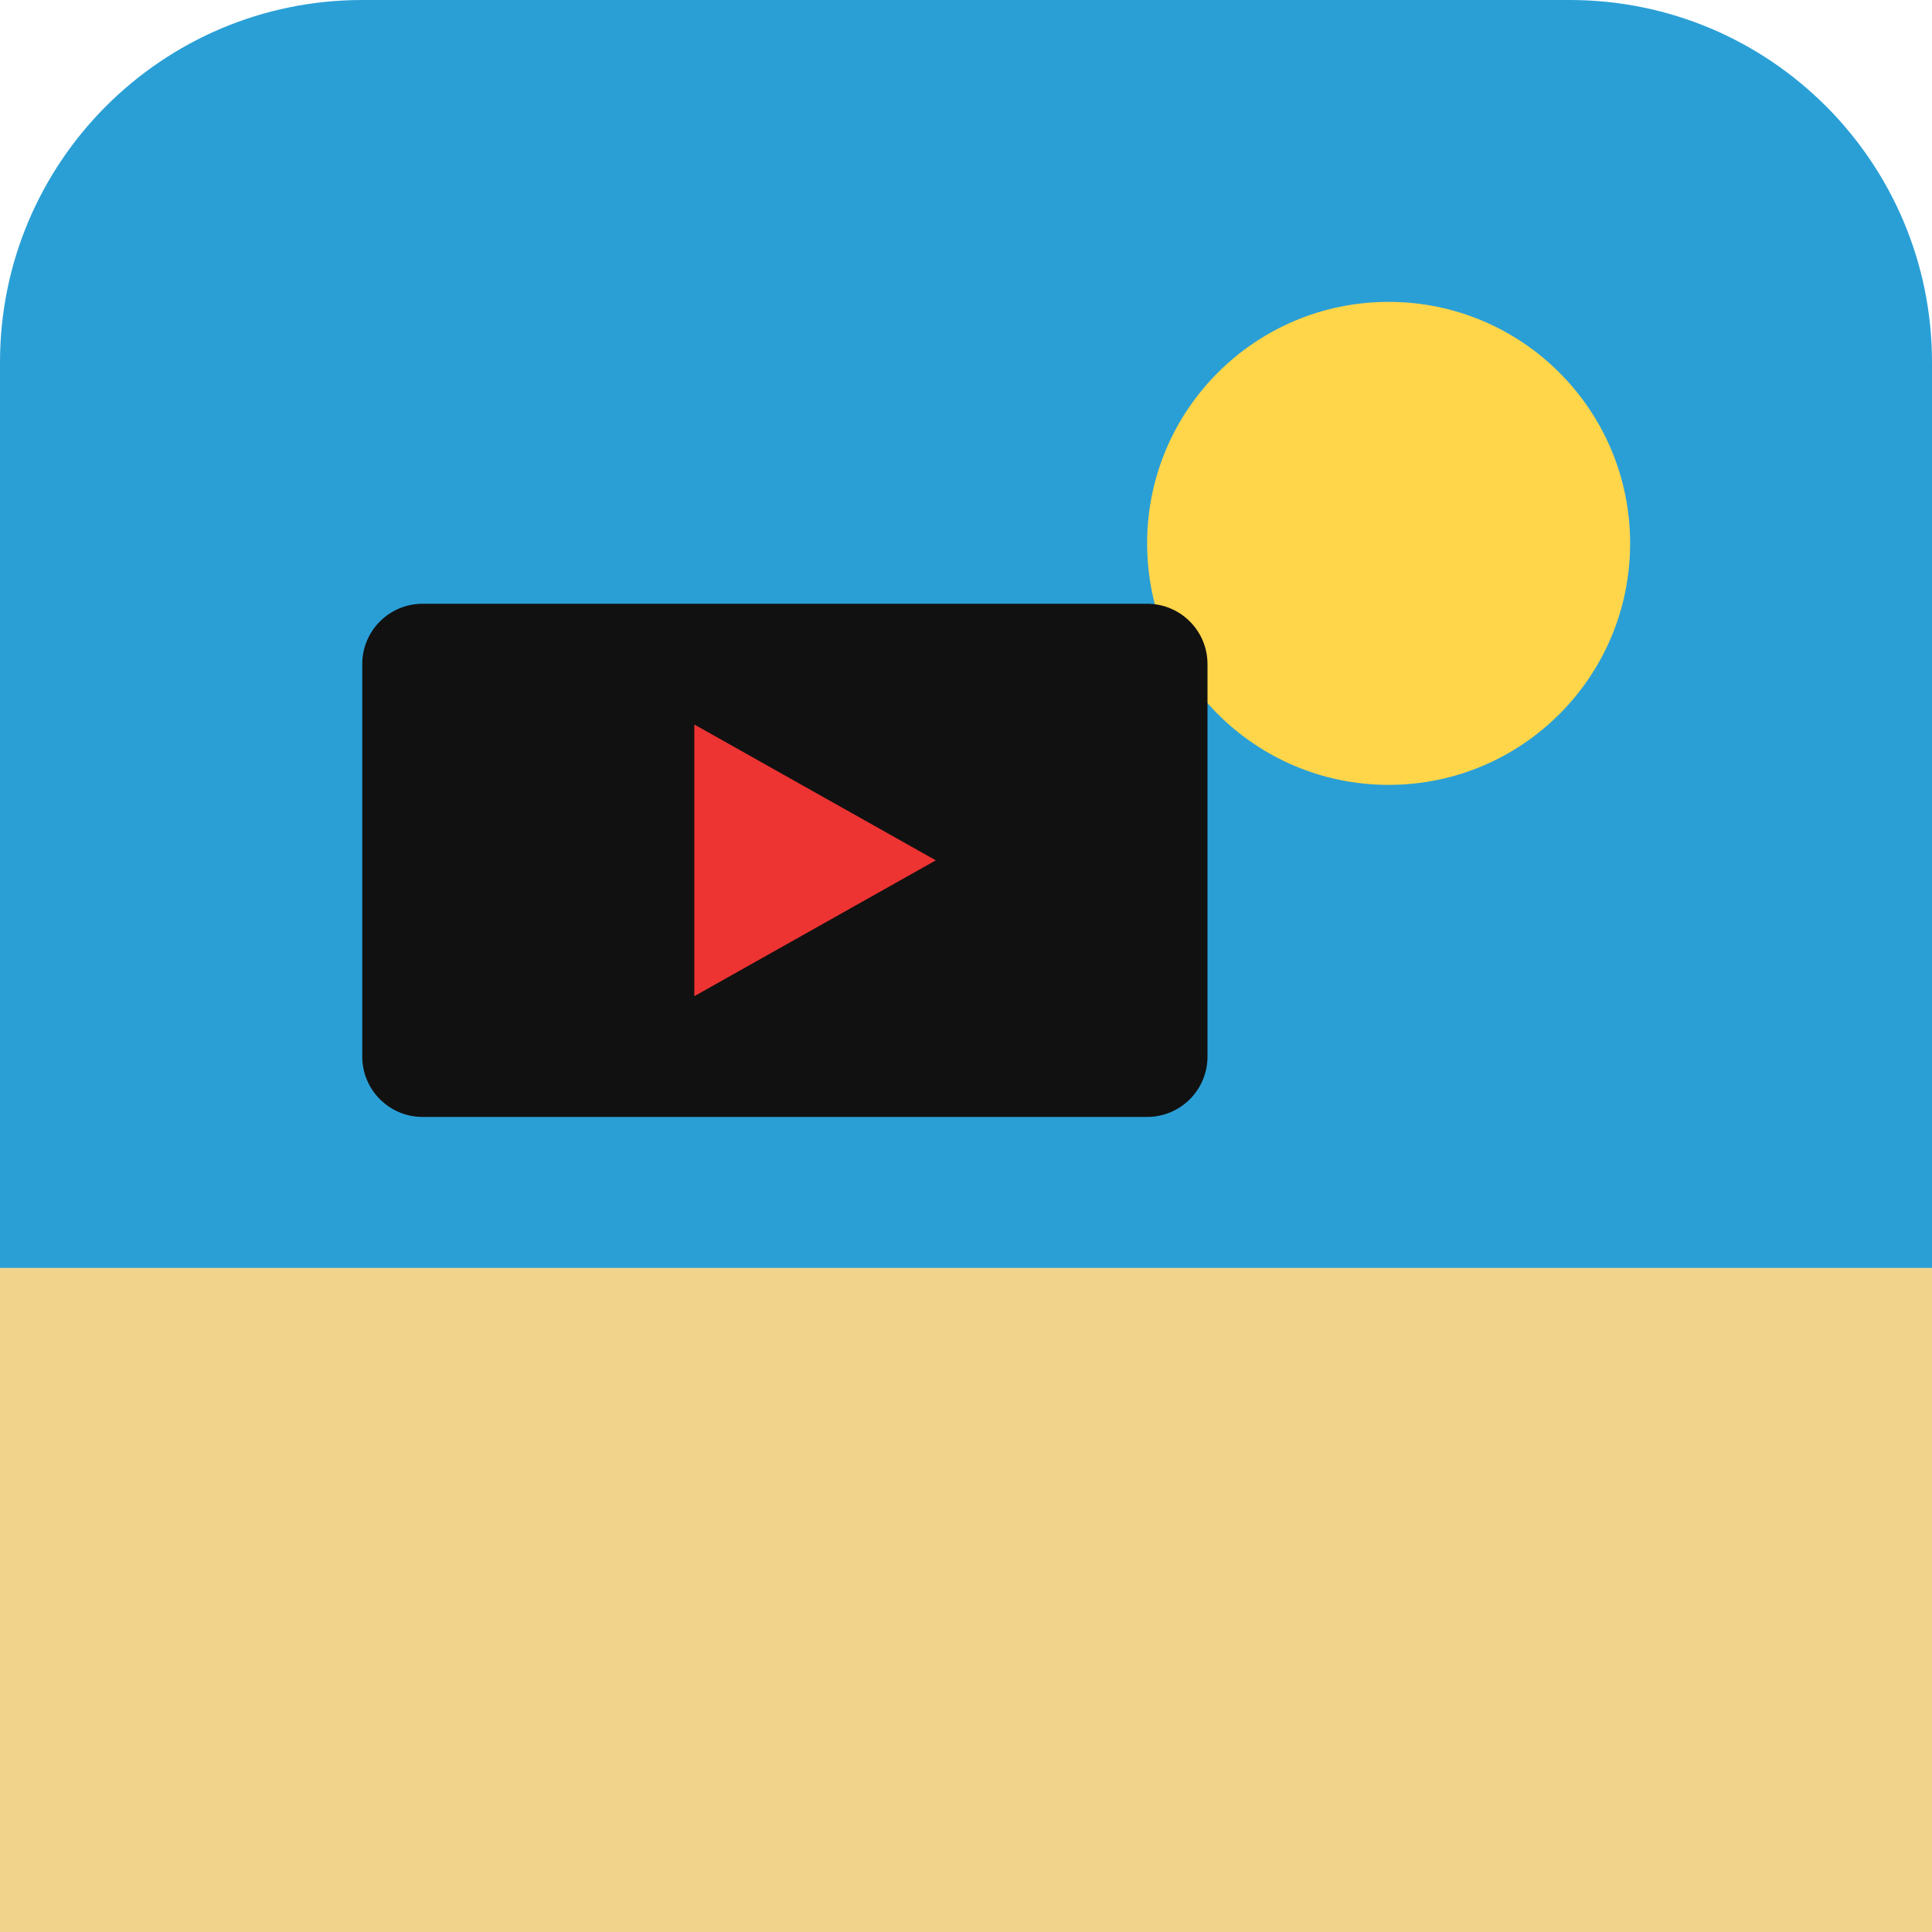
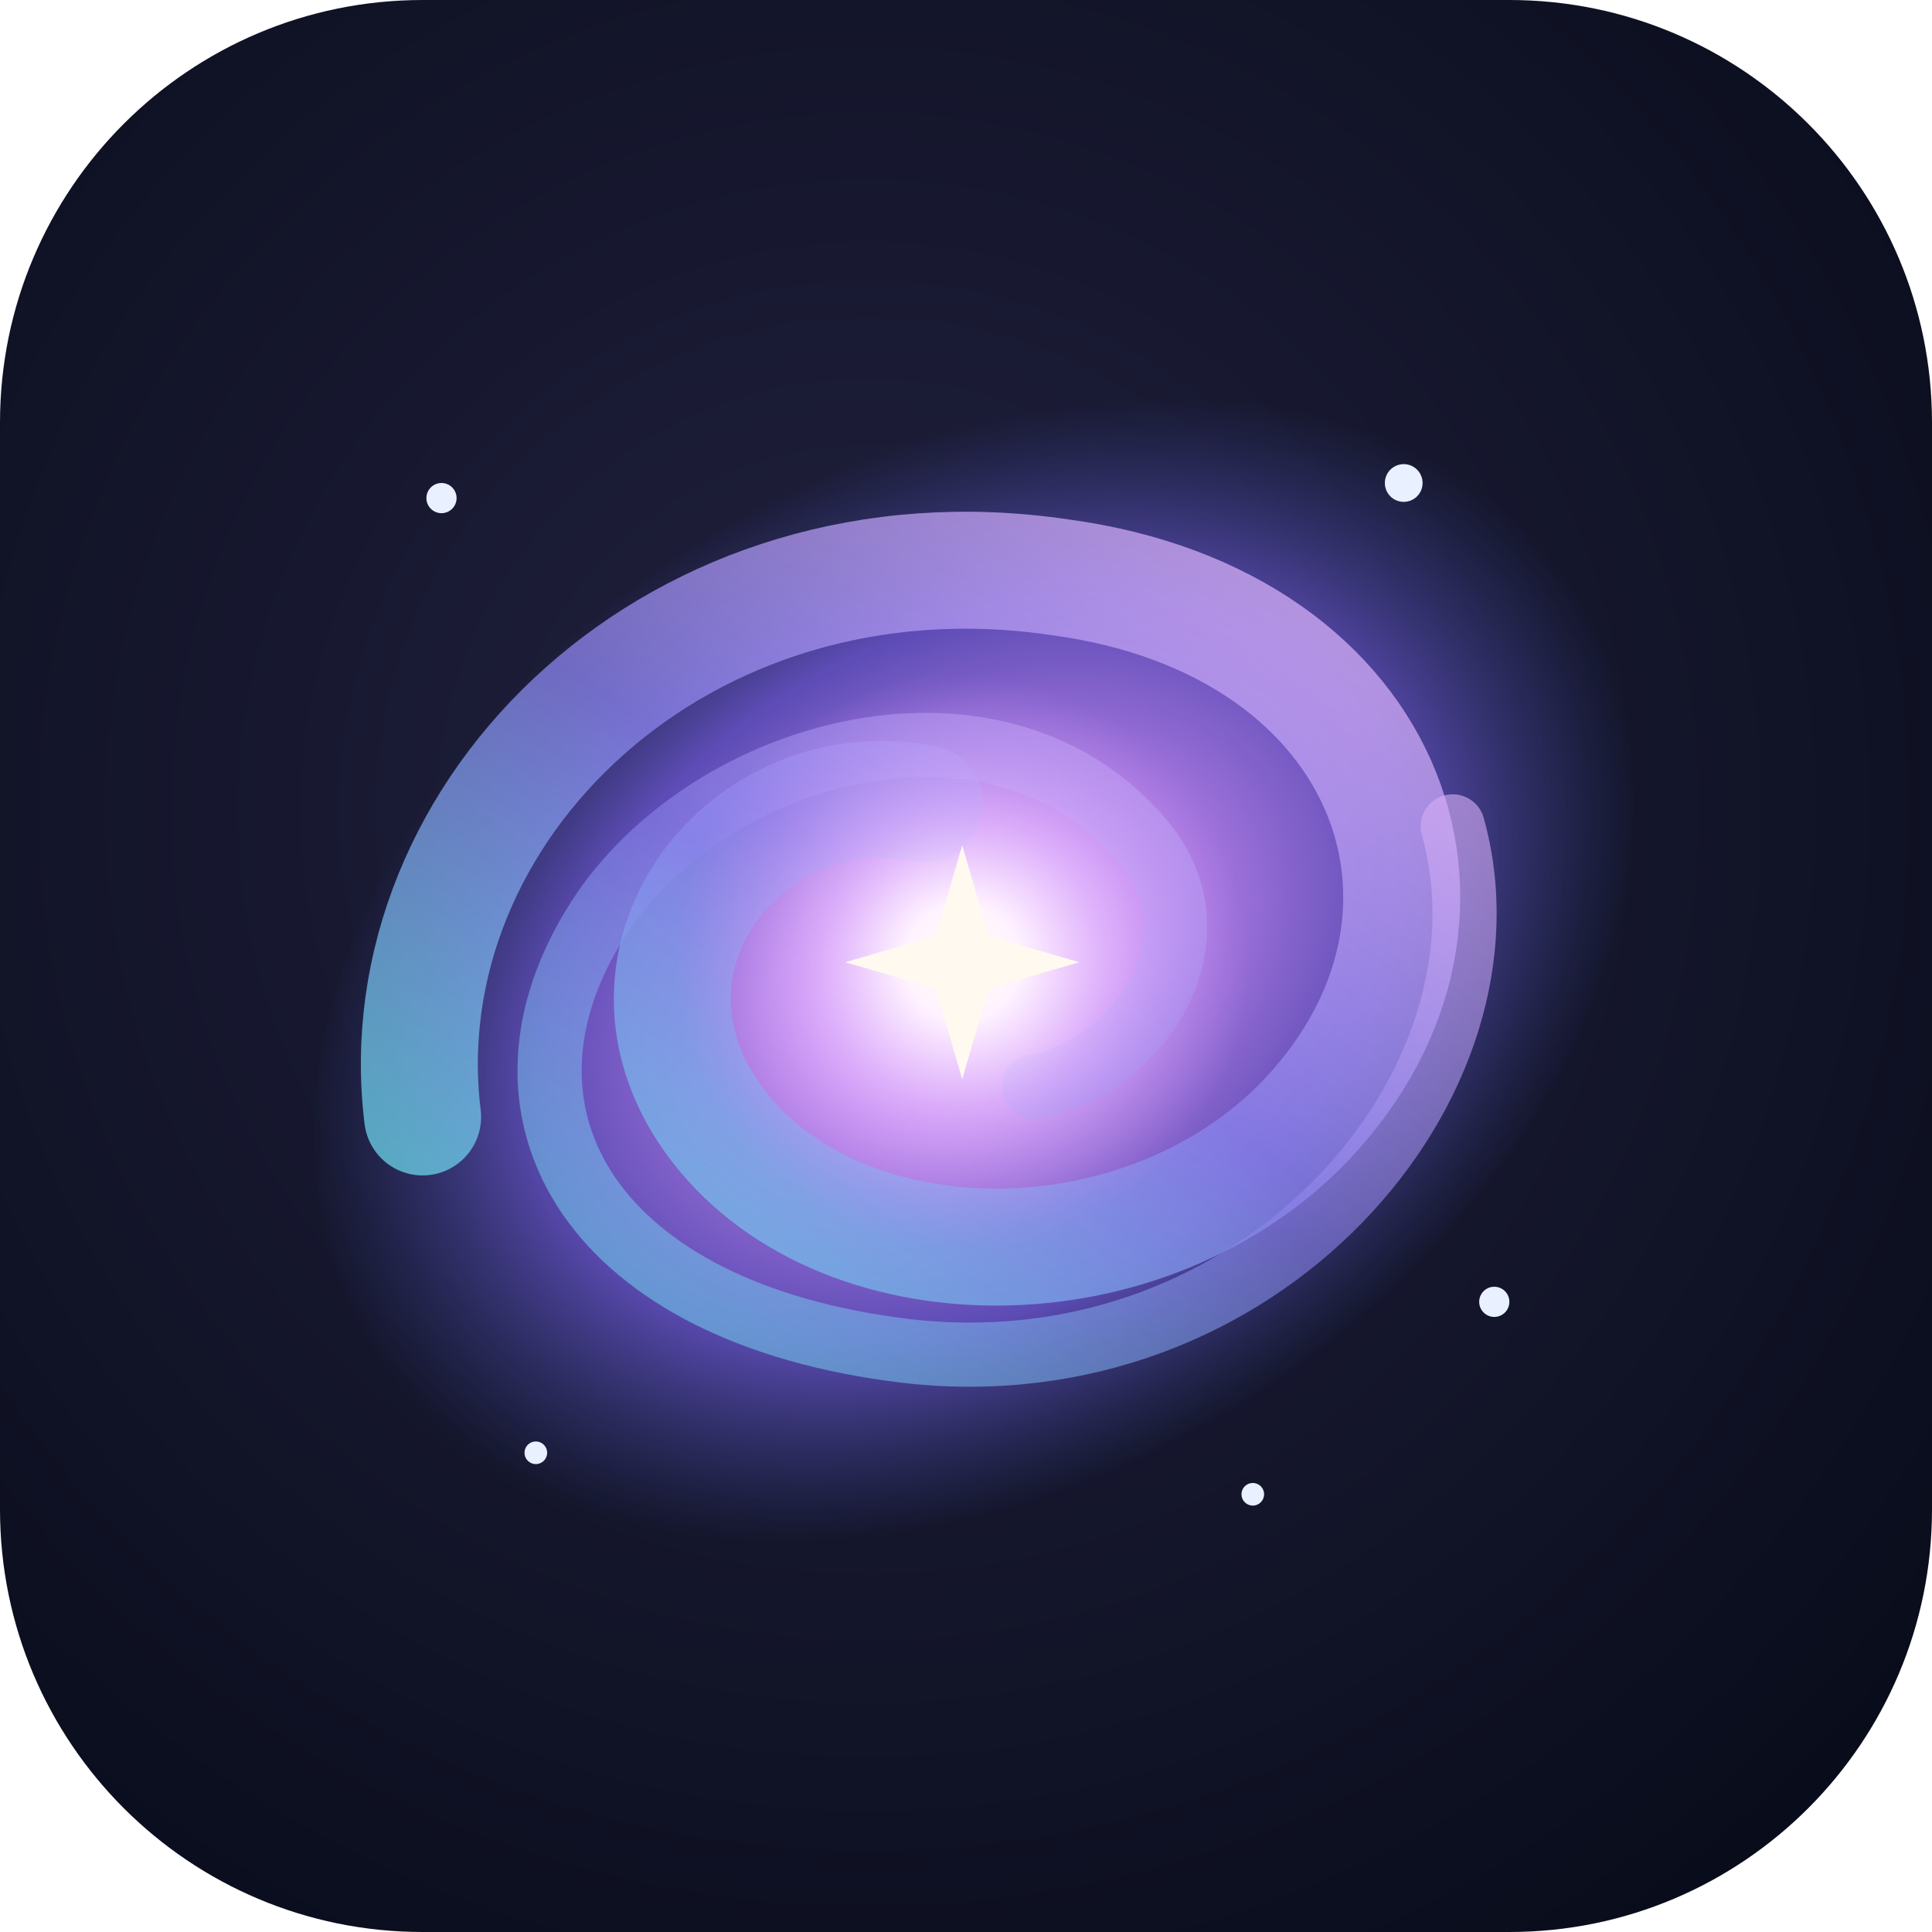
- <svg xmlns="http://www.w3.org/2000/svg" width="128" height="128">
-   <rect width="128" height="128" rx="24" fill="#2a9fd6" />
-   <rect y="84" width="128" height="44" fill="#f2d38b" />
-   <circle cx="92" cy="36" r="16" fill="#ffd54a" />
-   <rect x="24" y="40" width="56" height="34" rx="4" fill="#111" />
-   <polygon points="46,48 46,66 62,57" fill="#e33" />
+ <svg xmlns="http://www.w3.org/2000/svg" width="512" height="512" viewBox="0 0 512 512">
+   <defs>
+     <radialGradient id="bg" cx="45%" cy="42%" r="75%">
+       <stop stop-color="#222140" />
+       <stop offset="1" stop-color="#070b18" />
+     </radialGradient>
+     <radialGradient id="cloud">
+       <stop stop-color="#f9dbff" />
+       <stop offset=".25" stop-color="#c487ef" />
+       <stop offset=".65" stop-color="#6854cb" stop-opacity=".85" />
+       <stop offset="1" stop-color="#394694" stop-opacity="0" />
+     </radialGradient>
+     <linearGradient id="rim" x1="0" y1="1" x2="1" y2="0">
+       <stop stop-color="#68dce8" />
+       <stop offset=".5" stop-color="#8b83ed" />
+       <stop offset="1" stop-color="#e2b5f9" />
+     </linearGradient>
+     <radialGradient id="core">
+       <stop stop-color="#fffdf5" />
+       <stop offset=".2" stop-color="#fff3ff" />
+       <stop offset=".5" stop-color="#e4baff" stop-opacity=".7" />
+       <stop offset="1" stop-color="#bb8bef" stop-opacity="0" />
+     </radialGradient>
+   </defs>
+   <rect width="512" height="512" rx="112" fill="url(#bg)" />
+   <ellipse cx="258" cy="257" rx="188" ry="135" transform="rotate(-32 258 257)" fill="url(#cloud)" />
+   <path d="M112 296C102 215 180 138 281 153C370 165 398 245 344 299C298 344 215 340 186 292C161 250 200 204 245 213" fill="none" stroke="url(#rim)" stroke-width="31" stroke-linecap="round" opacity=".75" />
+   <path d="M385 219C404 287 334 369 240 358C157 348 127 296 157 246C185 199 263 177 302 222C325 248 302 283 274 288" fill="none" stroke="url(#rim)" stroke-width="17" stroke-linecap="round" opacity=".6" />
+   <circle cx="255" cy="255" r="76" fill="url(#core)" />
+   <path d="M255 224L262 248L286 255L262 262L255 286L248 262L224 255L248 248Z" fill="#fff9f0" />
+   <g fill="#e9f0ff">
+     <circle cx="117" cy="132" r="4" />
+     <circle cx="372" cy="128" r="5" />
+     <circle cx="396" cy="345" r="4" />
+     <circle cx="142" cy="385" r="3" />
+     <circle cx="332" cy="396" r="3" />
+   </g>
</svg>
